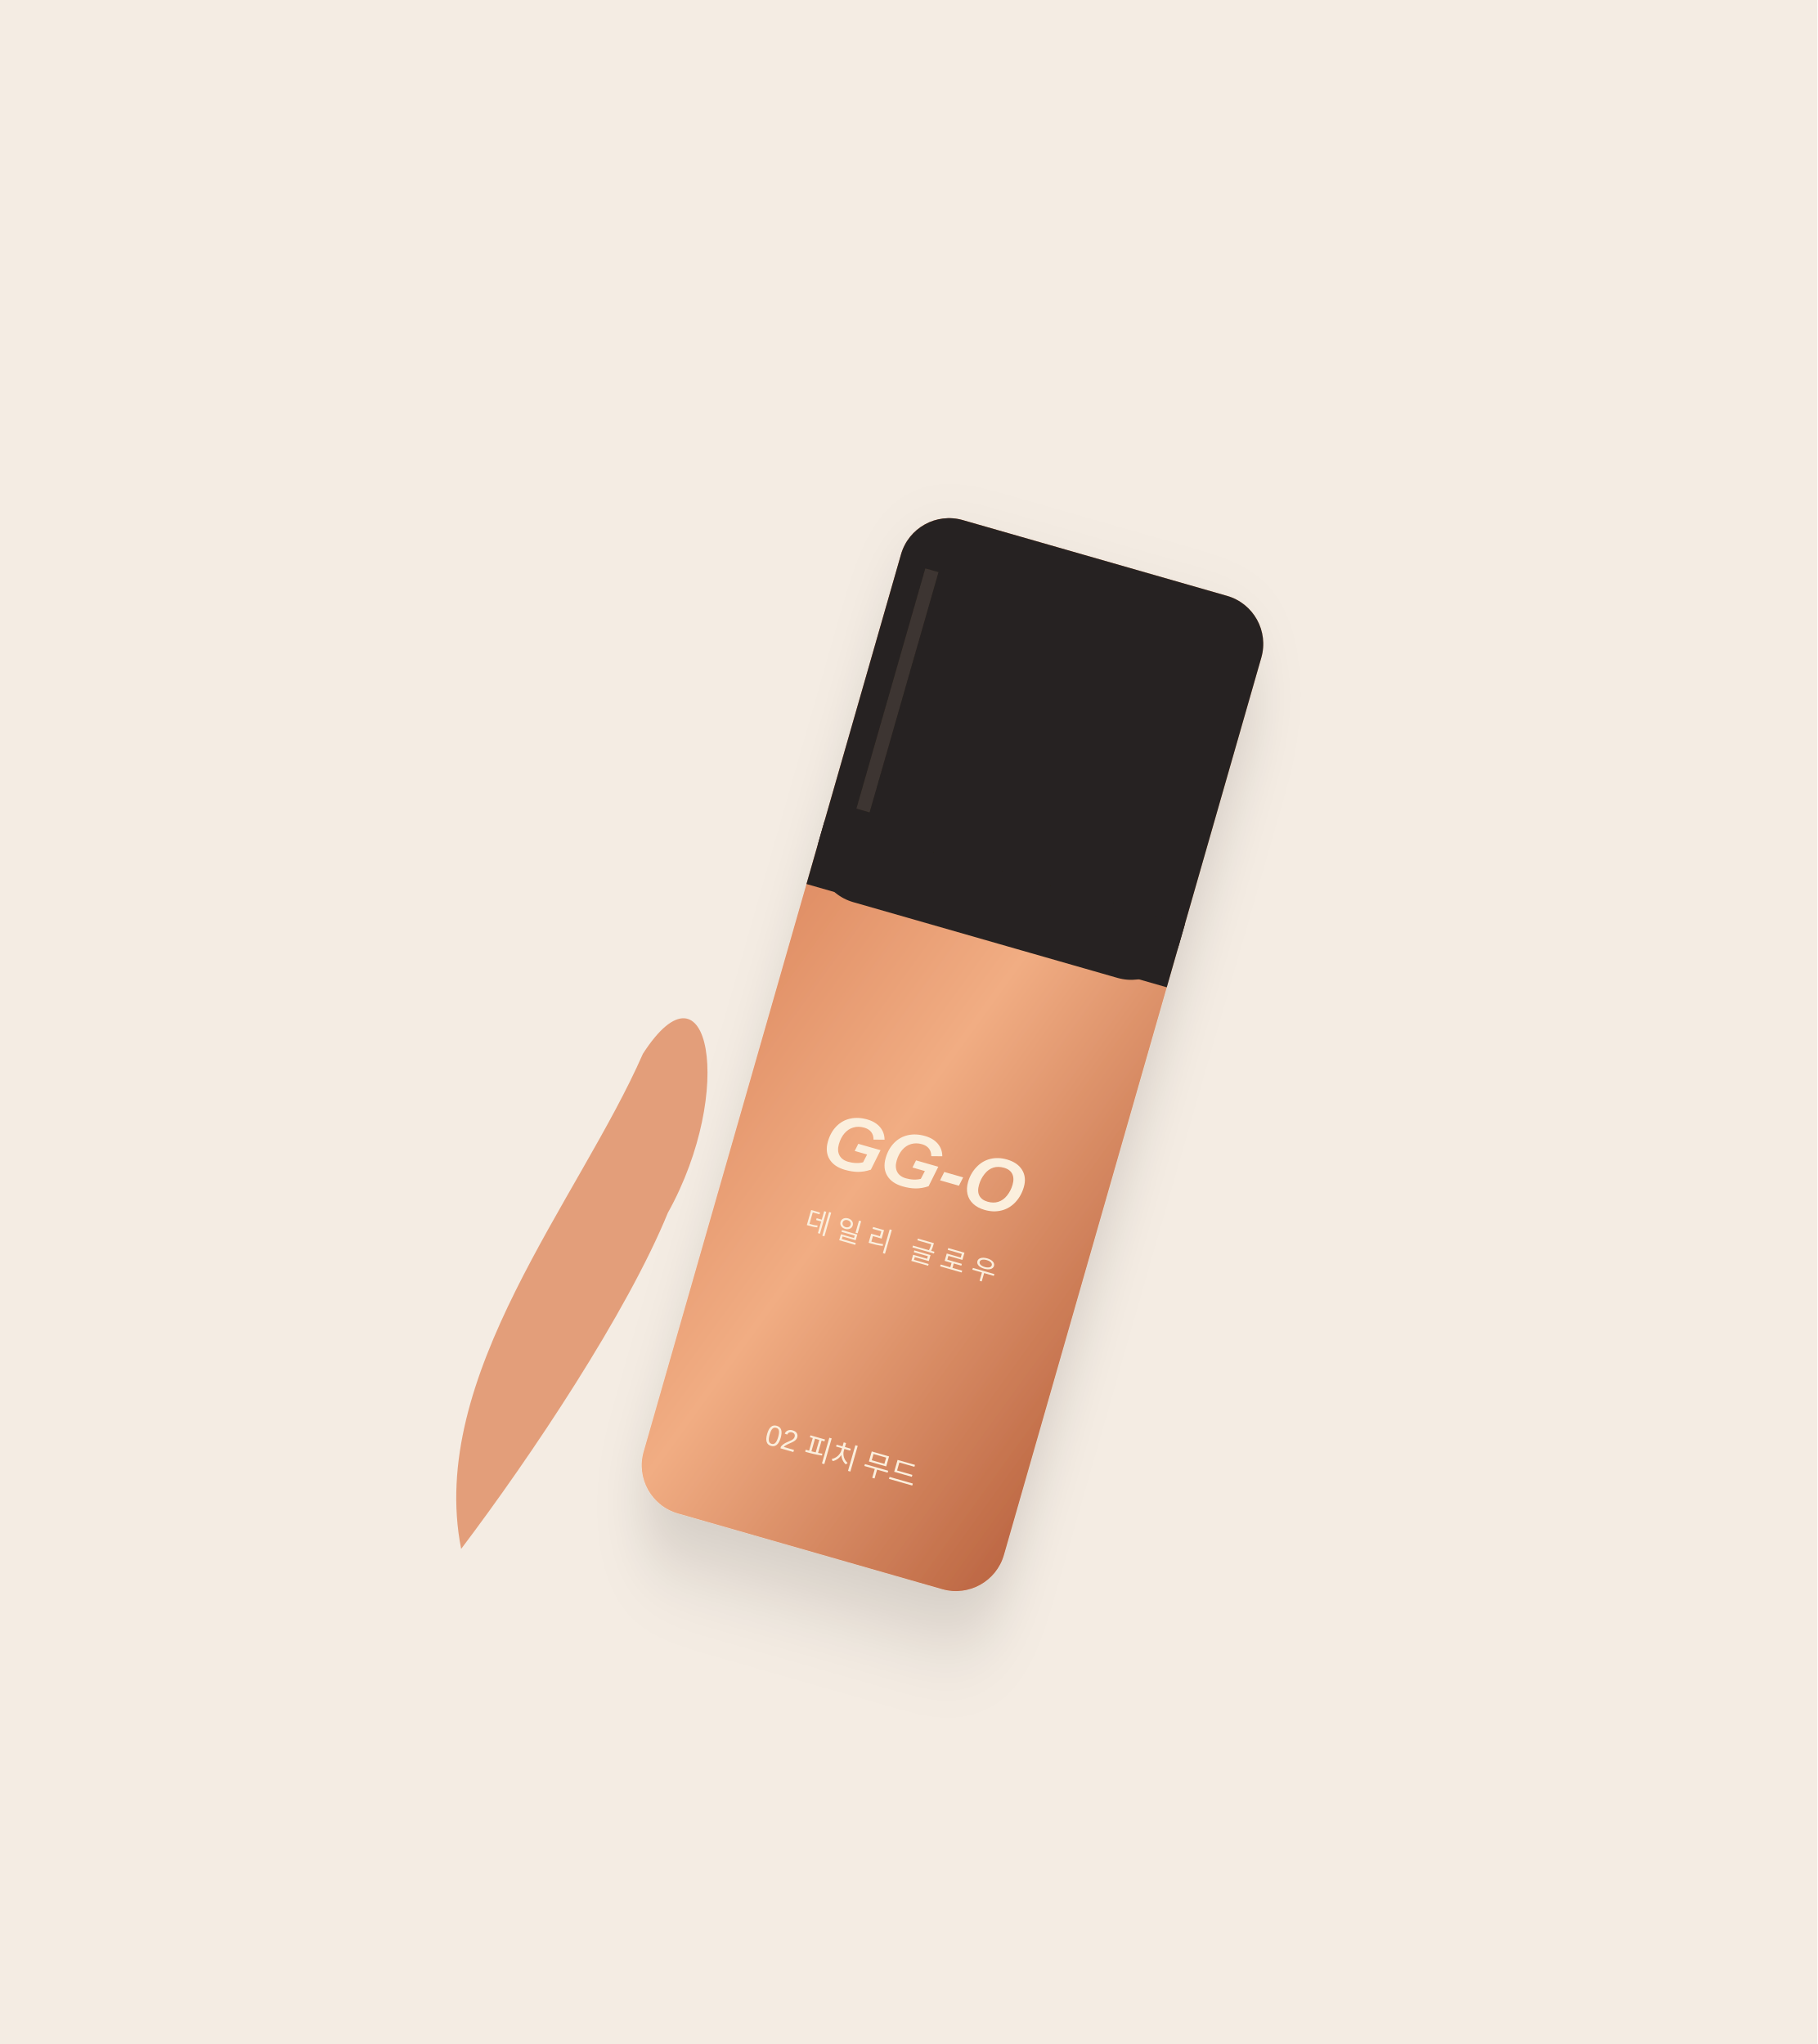
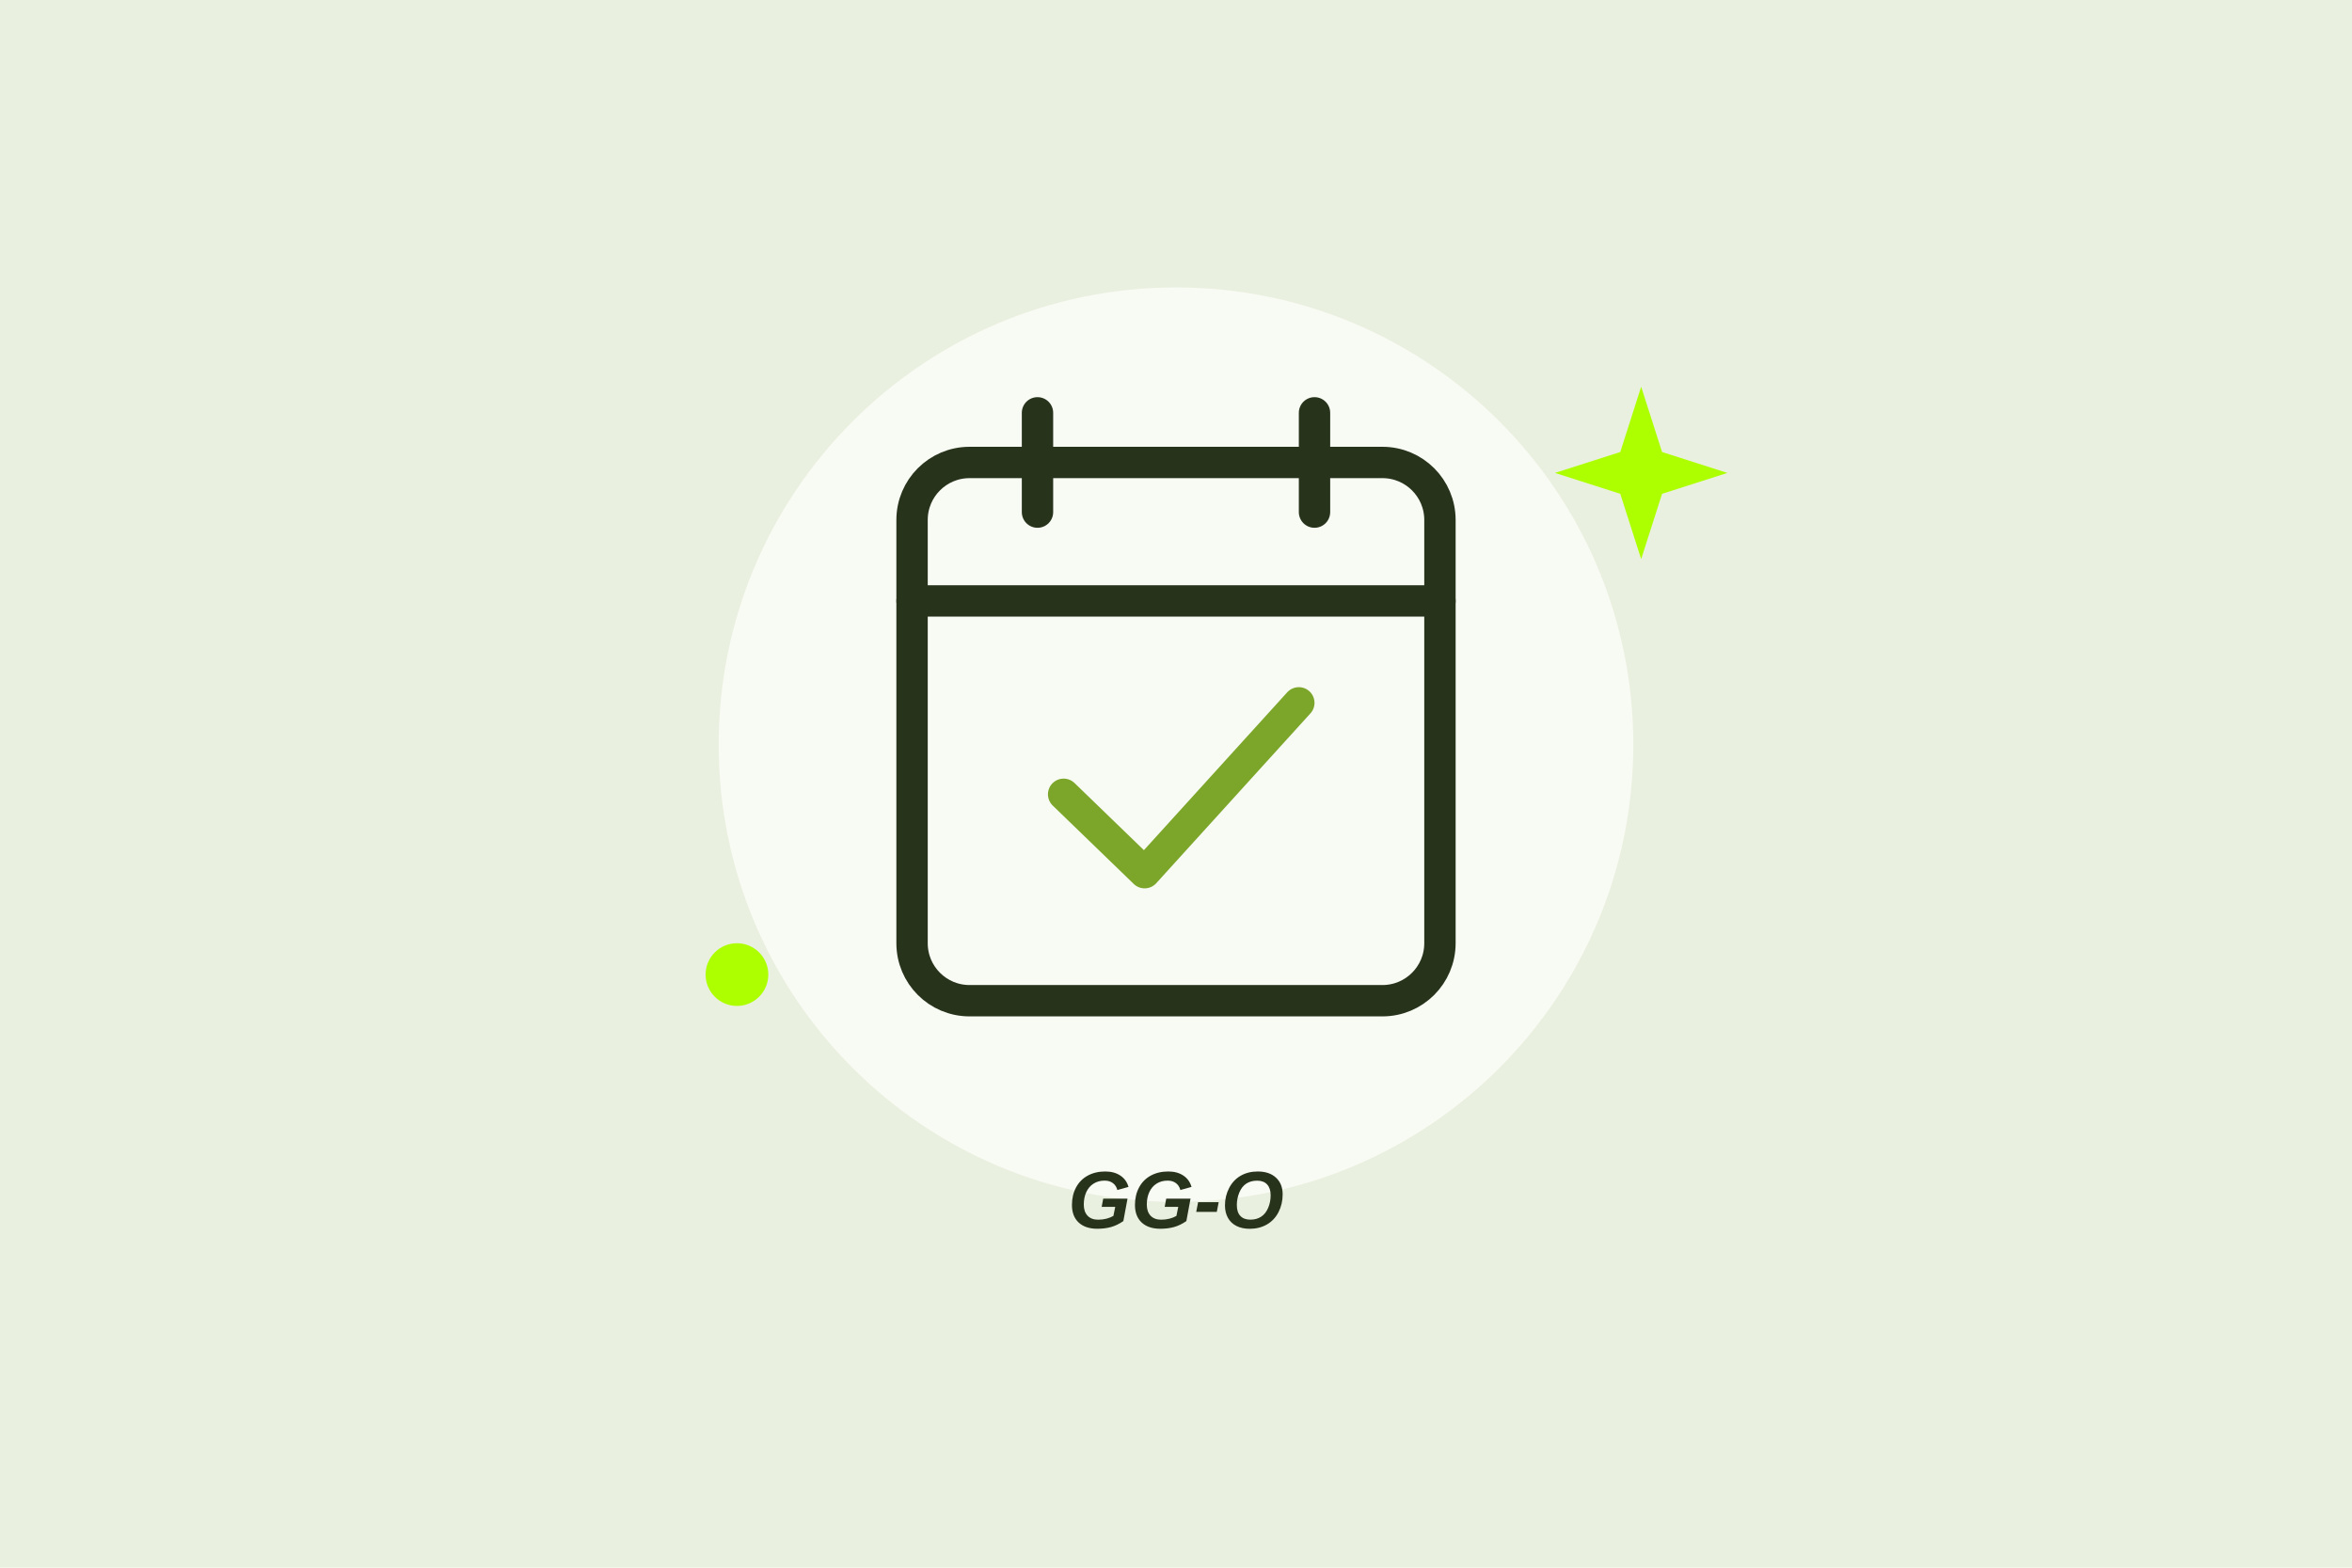
- <svg xmlns="http://www.w3.org/2000/svg" width="800" height="900" viewBox="0 0 800 900">
-   <defs>
-     <filter id="shadow" x="-50%" y="-50%" width="200%" height="200%">
-       <feDropShadow dx="4" dy="20" stdDeviation="15" flood-opacity=".13" />
-     </filter>
-     <linearGradient id="canvas" x2="1" y2="1">
-       <stop stop-color="#e6dfce" />
-       <stop offset=".5" stop-color="#f3efdf" />
-       <stop offset="1" stop-color="#d5cbb9" />
-     </linearGradient>
-     <linearGradient id="black">
-       <stop stop-color="#353632" />
-       <stop offset=".5" stop-color="#171915" />
-       <stop offset="1" stop-color="#373832" />
-     </linearGradient>
-     <linearGradient id="pink" x2="1" y2="1">
-       <stop stop-color="#d67d54" />
-       <stop offset=".5" stop-color="#f1ad83" />
-       <stop offset="1" stop-color="#bb6541" />
-     </linearGradient>
-   </defs>
-   <rect width="800" height="900" fill="#f4ece3" />
-   <g transform="rotate(16 400 450)" filter="url(#shadow)">
-     <rect x="340" y="231" width="165" height="455" rx="22" fill="url(#pink)" />
-     <rect x="340" y="231" width="165" height="175" rx="22" fill="#282320" />
-     <rect x="340" y="375" width="165" height="29" fill="#282320" />
-     <path d="M355 256v110" stroke="#544842" stroke-width="6" opacity=".5" />
-     <text x="424" y="520" text-anchor="middle" font-family="Arial,sans-serif" font-style="italic" font-size="34" font-weight="900" fill="#fbefdd">GG-O</text>
-     <text x="424" y="550" text-anchor="middle" font-family="Arial" font-size="12" letter-spacing="3" fill="#fbefdd">데일리 글로우</text>
-     <text x="424" y="646" text-anchor="middle" font-family="Arial" font-size="13" fill="#fbefdd">02 피치 무드</text>
+ <svg xmlns="http://www.w3.org/2000/svg" width="900" height="600" viewBox="0 0 900 600">
+   <rect width="900" height="600" fill="#eaf0df" />
+   <circle cx="450" cy="285" r="175" fill="#f8faf4" />
+   <g fill="none" stroke="#28331c" stroke-width="12" stroke-linecap="round" stroke-linejoin="round">
+     <rect x="349" y="177" width="202" height="206" rx="22" />
+     <path d="M349 230h202M397 158v38M503 158v38" />
+     <path d="m407 304 31 30 59-65" stroke="#7ca629" />
  </g>
-   <path d="M203 682c-15-76 52-154 80-218 29-45 41 16 11 70-18 44-60 107-91 148Z" fill="#df8b60" opacity=".8" />
+   <path d="m628 148 8 25 25 8-25 8-8 25-8-25-25-8 25-8Z" fill="#adff00" />
+   <circle cx="282" cy="373" r="12" fill="#adff00" />
+   <text x="450" y="470" text-anchor="middle" font-family="Arial,sans-serif" font-size="31" font-weight="900" font-style="italic" fill="#28331c">GG-O</text>
</svg>
